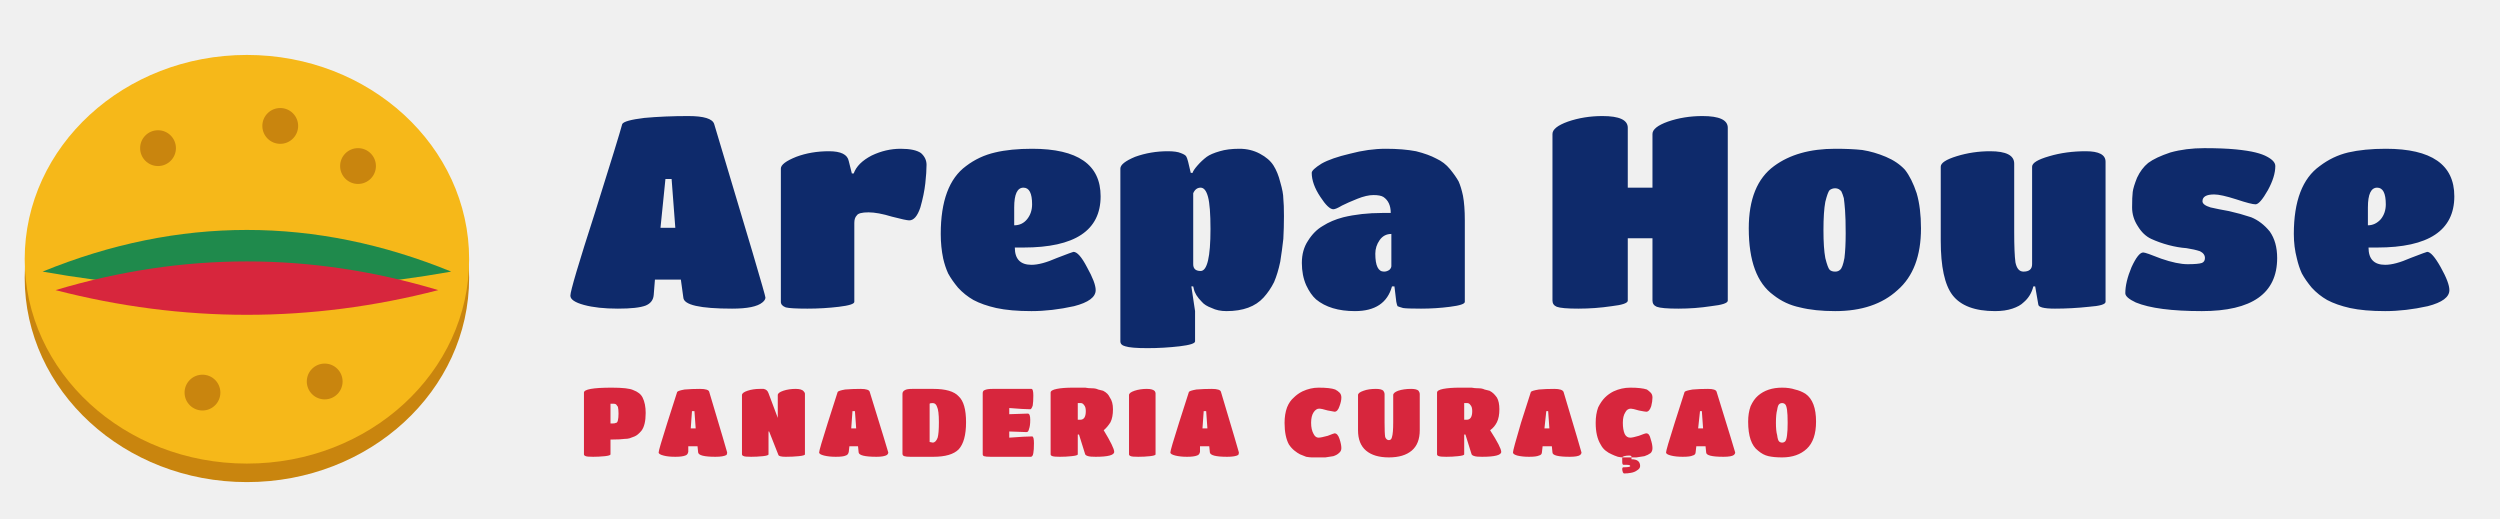
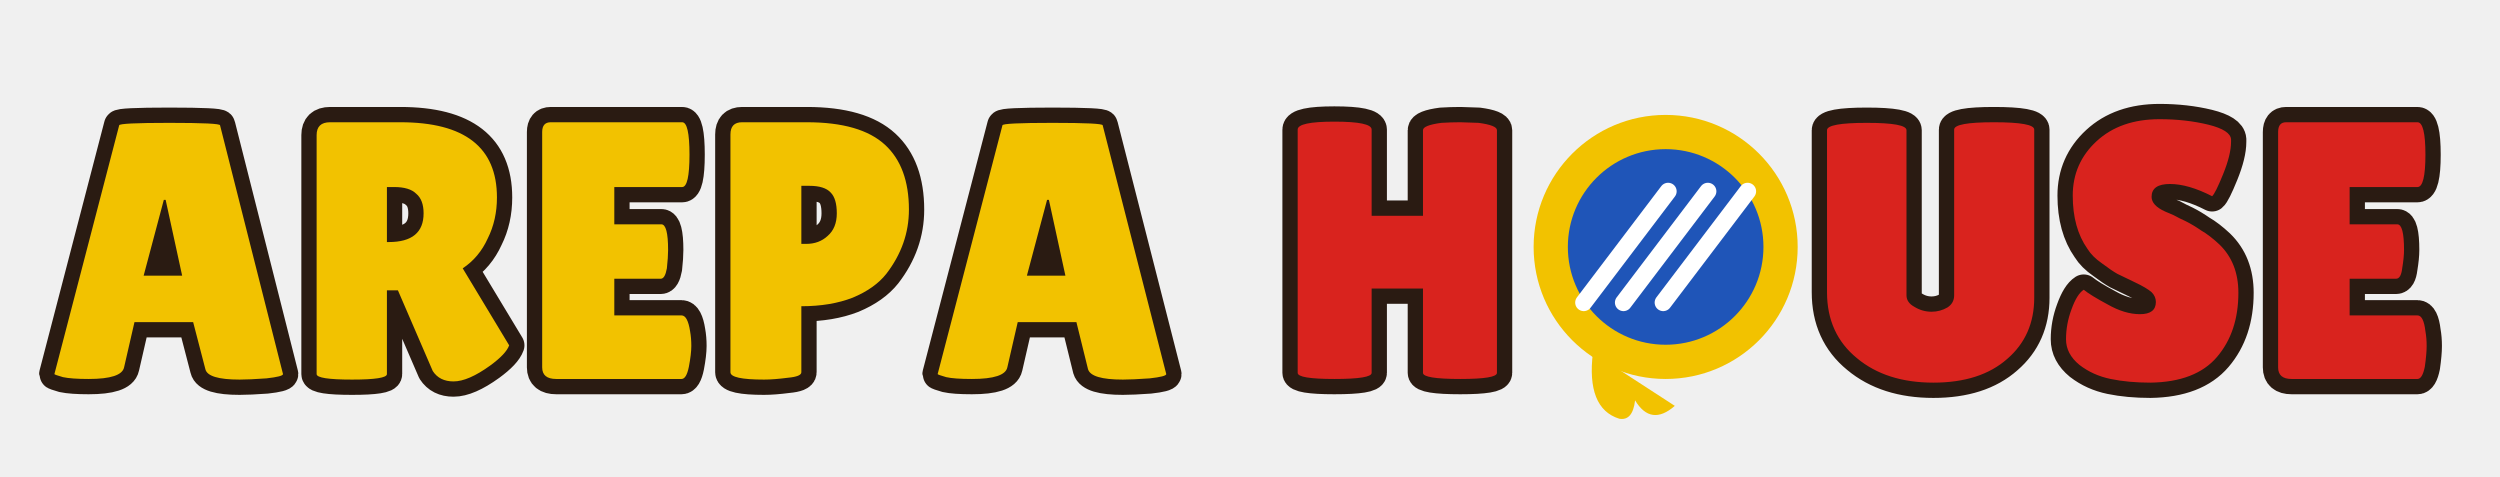
- <svg xmlns="http://www.w3.org/2000/svg" viewBox="0 0 405 84" width="405" height="84" role="img" aria-label="Arepa House, Panaderia Curaçao">
+ <svg xmlns="http://www.w3.org/2000/svg" viewBox="0 0 409 78" width="409" height="78" role="img" aria-label="Arepa House">
+   <path fill="#F2C200" stroke="#2A1B12" stroke-width="5" stroke-linejoin="round" paint-order="stroke" d="M39.2 62.1Q34 62.1 33.6 60.4L31.6 52.7H22L20.3 60.1Q19.9 62 14.5 62Q11.7 62 10.3 61.7Q8.9 61.3 8.9 61.2L19.5 20.5Q19.5 20.1 27.7 20.1Q36 20.1 36 20.5L46.3 61.2Q46.3 61.6 43.6 61.9Q40.8 62.1 39.2 62.1ZM23.5 45.1H29.8L27.1 32.7H26.8ZM63.3 61.2Q63.3 62.1 57.6 62.1Q51.8 62.1 51.8 61.2V22.1Q51.8 20 54 20H65.5Q81.3 20 81.3 32.3Q81.3 36 79.8 39Q78.4 42.1 75.7 43.9L83.3 56.5Q82.8 57.9 80.2 59.8Q76.6 62.4 74.2 62.4Q71.9 62.4 70.8 60.7L65.1 47.5H63.3ZM63.3 30.6V39.6H63.6Q69.3 39.6 69.3 34.9Q69.3 32.7 68.1 31.7Q67 30.6 64.5 30.6ZM108.2 36.7Q109.3 36.7 109.3 40.9Q109.3 42.1 109.1 43.9Q108.8 45.6 108.1 45.6H100.5V51.6H111.5Q112.5 51.6 112.9 54.2Q113.1 55.3 113.1 56.6Q113.1 57.9 112.7 60Q112.3 62 111.5 62H91Q88.7 62 88.7 60.1V21.6Q88.7 20 90.1 20H111.6Q112.8 20 112.8 25.3Q112.8 30.6 111.6 30.6H100.5V36.7ZM125 62.1Q119.5 62.1 119.5 60.9V22Q119.5 20 121.4 20H132Q140.8 20 144.8 23.7Q148.7 27.3 148.7 34.3Q148.7 40 145 44.8Q143.1 47.2 139.5 48.7Q135.9 50.1 131.1 50.1V60.9Q131.1 61.6 128.9 61.8Q126.6 62.1 125 62.1ZM131.1 30.4V39.9H131.9Q134 39.9 135.4 38.6Q136.9 37.3 136.9 34.9Q136.9 32.5 135.9 31.5Q134.9 30.4 132.4 30.4ZM183.7 62.1Q178.5 62.1 178 60.4L176.1 52.7H166.5L164.8 60.1Q164.4 62 159 62Q156.1 62 154.8 61.7Q153.4 61.3 153.4 61.2L164 20.5Q164 20.1 172.2 20.1Q180.4 20.1 180.4 20.5L190.8 61.2Q190.8 61.6 188.1 61.9Q185.3 62.1 183.7 62.1ZM168 45.1H174.3L171.6 32.7H171.3Z" />
+   <path fill="#D9231E" stroke="#2A1B12" stroke-width="5" stroke-linejoin="round" paint-order="stroke" d="M244.9 61Q244.9 62 238.9 62Q232.8 62 232.8 61V47.2H224.4V61Q224.4 62 218.3 62Q212.3 62 212.3 61V21.2Q212.3 19.9 218.3 19.9Q224.4 19.9 224.4 21.2V35.3H232.8V21.3Q232.8 20.5 235.8 20.1Q237.4 20 238.9 20L241.9 20.1Q244.9 20.5 244.9 21.3Z M319.7 21.2Q319.7 20 326.2 20Q332.8 20 332.8 21.2V48.7Q332.8 54.9 328.4 58.7Q324 62.6 316.3 62.6Q308.6 62.6 303.8 58.6Q298.9 54.6 298.9 47.8V21.3Q298.9 20.1 305.4 20.1Q311.9 20.1 311.9 21.3V48.3Q311.9 49.5 313.2 50.2Q314.5 51 316 51Q317.4 51 318.6 50.3Q319.7 49.6 319.7 48.3ZM340.9 47.4Q342 48.3 344.8 49.8Q347.6 51.4 350.1 51.4Q352.7 51.4 352.7 49.4Q352.7 48.5 352 47.8Q351.2 47.1 349.3 46.2Q347.4 45.3 346.4 44.8Q345.5 44.3 343.9 43.1Q342.3 42 341.5 40.7Q339.1 37.3 339.1 32Q339.1 26.7 343 23.1Q346.9 19.5 353.3 19.5Q357.6 19.5 361.3 20.4Q364.9 21.3 365 22.8Q365 23 365 23.2Q365 25.3 363.7 28.5Q362.4 31.7 361.9 32.1Q358 30.1 355 30.1Q352 30.1 352 32.2Q352 33.6 354.2 34.6Q354.7 34.8 355.6 35.2Q356.5 35.7 357.6 36.2Q358.8 36.8 360.1 37.7Q361.5 38.5 363.1 40Q366.2 43 366.2 47.9Q366.2 54.3 362.7 58.4Q359.2 62.5 351.8 62.6Q348.2 62.6 345.3 62Q342.4 61.4 340.2 59.7Q338 57.9 338 55.5Q338 53 338.9 50.6Q339.8 48.1 340.9 47.4ZM392.2 36.7Q393.3 36.7 393.3 40.9Q393.3 42.1 393 43.9Q392.8 45.6 392 45.6H384.4V51.6H395.5Q396.5 51.6 396.8 54.2Q397 55.3 397 56.6Q397 57.9 396.7 60Q396.3 62 395.5 62H374.9Q372.7 62 372.7 60.1V21.6Q372.7 20 374 20H395.5Q396.8 20 396.8 25.3Q396.8 30.6 395.5 30.6H384.4V36.7Z" />
  <g>
-     <ellipse cx="40" cy="45" rx="36" ry="33.1" fill="#C9850E" />
-     <ellipse cx="40" cy="42" rx="36" ry="33.1" fill="#F6B819" />
-     <path d="M6.9 44 Q40 30.5 73.1 44 Q40 49.9 6.9 44Z" fill="#1F8A4C" />
-     <path d="M9.0 47 Q40 37.7 71.0 47 Q40 55.0 9.0 47Z" fill="#D7263D" />
-     <circle cx="25.6" cy="24.0" r="2.9" fill="#C9850E" />
-     <circle cx="45.4" cy="20.4" r="2.9" fill="#C9850E" />
-     <circle cx="58.0" cy="26.9" r="2.9" fill="#C9850E" />
-     <circle cx="32.8" cy="63.6" r="2.9" fill="#C9850E" />
-     <circle cx="52.6" cy="61.8" r="2.9" fill="#C9850E" />
+     <path d="M260.6 57.7 q-1.1 9.1 4.3 10.8 q2.2 0.4 2.6 -3.0 q2.6 4.3 6.5 0.9z" fill="#F2C200" />
+     <circle cx="272.5" cy="40.4" r="21.6" fill="#F2C200" />
+     <circle cx="272.5" cy="40.4" r="16.0" fill="#1F55B8" />
+     <path d="M272.9 31.3 L259.1 49.5" stroke="#fff" stroke-width="2.8" stroke-linecap="round" />
+     <path d="M279.4 31.3 L265.6 49.5" stroke="#fff" stroke-width="2.8" stroke-linecap="round" />
+     <path d="M285.9 31.3 L272.1 49.5" stroke="#fff" stroke-width="2.8" stroke-linecap="round" />
  </g>
-   <path fill="#0E2A6B" d="M92.4 47.9Q92.4 46.8 96.4 34.4Q100.3 22 100.8 20.1Q101.1 19.5 104.4 19.1Q107.7 18.8 111.5 18.8Q115.3 18.8 115.7 20.1Q124 47.7 124 48.2Q124 48.6 123.5 49Q122.3 50 118.6 50Q110.8 50 110.7 48.2L110.3 45.3H106.1L105.9 47.8Q105.8 49 104.6 49.5Q103.3 50 100.1 50Q96.8 50 94.6 49.4Q92.4 48.8 92.4 47.9ZM109.4 36.9 108.8 29H107.8L107 36.9ZM138.4 36.1V48.9Q138.4 49.4 135.9 49.7Q133.4 50 130.8 50Q128.1 50 127.3 49.8Q126.5 49.5 126.5 48.9V27.3Q126.5 26.4 129 25.4Q131.4 24.5 134.3 24.5Q137.2 24.5 137.5 26.1L138 28.1H138.3Q138.9 26.4 141.2 25.2Q143.5 24.1 145.9 24.1Q148.2 24.1 149.2 24.8Q150.1 25.6 150.1 26.7Q150.1 27.9 149.9 29.7Q149.7 31.5 149.1 33.6Q148.4 35.7 147.3 35.7Q146.8 35.7 144.5 35.1Q142.2 34.4 140.7 34.4Q139.1 34.4 138.8 34.9Q138.4 35.3 138.4 36.1ZM164.4 40.1Q164.4 42.9 167.1 42.9Q168.7 42.9 171.2 41.8Q173.8 40.8 173.9 40.8Q174.8 40.8 176.1 43.3Q177.5 45.8 177.5 47Q177.5 48.7 174 49.6Q170.4 50.4 167.1 50.4Q163.7 50.4 161.4 49.9Q159.2 49.4 157.7 48.6Q156.3 47.8 155.2 46.6Q154.2 45.4 153.6 44.3Q153.1 43.2 152.8 41.9Q152.4 40 152.4 37.9Q152.4 29.9 156.5 26.9Q158.6 25.3 161.2 24.7Q163.7 24.1 167.2 24.1Q178.3 24.1 178.3 31.8Q178.3 40.1 165.8 40.1ZM164.3 33.6V36.5Q165.6 36.5 166.4 35.5Q167.2 34.5 167.2 33.1Q167.2 30.4 165.8 30.4Q164.3 30.4 164.3 33.6ZM181.5 55.3V27.3Q181.5 26.4 183.9 25.4Q186.4 24.5 189.2 24.5Q190.6 24.5 191.3 24.8Q192.1 25.1 192.2 25.4Q192.4 25.7 192.9 28H193.2Q193.3 27.6 194 26.8Q194.7 26 195.5 25.4Q196.2 24.9 197.6 24.5Q198.9 24.1 200.8 24.1Q202.6 24.1 204.1 24.9Q205.6 25.7 206.3 26.8Q207 27.9 207.4 29.5Q207.9 31.2 207.9 32.2Q208 33.1 208 35Q208 36.9 207.9 38.7Q207.7 40.5 207.4 42.4Q207 44.3 206.4 45.7Q205.7 47.1 204.7 48.2Q202.7 50.4 198.7 50.4Q197.3 50.4 196.3 49.9Q195.2 49.5 194.7 48.9Q193.6 47.8 193.4 46.8L193.3 46.4H193L193.6 50.4V55.3Q193.6 55.8 191.1 56.1Q188.5 56.4 185.9 56.4Q183.2 56.4 182.3 56.1Q181.5 55.9 181.5 55.3ZM193.3 31.3V42.8Q193.3 43.9 194.5 43.9Q196.1 43.9 196.1 37.1Q196.1 33.4 195.7 31.9Q195.3 30.4 194.5 30.4Q193.7 30.4 193.3 31.3ZM219.5 50.4Q215.5 50.4 213.2 48.5Q212.3 47.7 211.6 46.2Q210.9 44.6 210.9 42.6Q210.9 40.5 211.9 39Q212.9 37.4 214.3 36.6Q215.7 35.7 217.6 35.2Q220.5 34.5 223.9 34.5H225.3Q225.3 32.7 224.1 31.9Q223.6 31.6 222.5 31.6Q221.4 31.6 219.9 32.2Q218.4 32.8 217.4 33.3Q216.4 33.9 216 33.9Q215.2 33.9 213.9 31.9Q212.5 29.8 212.5 28Q212.5 27.5 214.1 26.5Q215.7 25.6 218.7 24.9Q221.7 24.1 224.5 24.1Q227.3 24.1 229.4 24.5Q231.4 25 232.7 25.7Q234 26.3 234.9 27.4Q235.8 28.5 236.3 29.4Q236.7 30.3 237 31.7Q237.3 33.3 237.3 35.7V48.9Q237.3 49.4 234.9 49.7Q232.6 50 230.2 50Q227.9 50 227.3 49.9Q226.6 49.7 226.4 49.6Q226.3 49.4 226.2 48.9L225.9 46.4H225.5Q224.4 50.4 219.5 50.4ZM225.4 43.1V37.9Q224.2 37.9 223.5 38.9Q222.8 39.9 222.8 41.1Q222.8 44 224.2 44Q224.7 44 225.1 43.7Q225.4 43.4 225.4 43.1ZM251.5 48.7V21.7Q251.5 20.6 254 19.7Q256.6 18.8 259.6 18.8Q263.7 18.8 263.7 20.7V30.4H267.7V21.7Q267.7 20.6 270.2 19.7Q272.8 18.8 275.8 18.8Q279.9 18.8 279.9 20.7V48.7Q279.9 49.3 277.2 49.6Q274.6 50 271.9 50Q269.2 50 268.4 49.7Q267.7 49.4 267.7 48.7V38.6H263.7V48.7Q263.7 49.3 261.1 49.6Q258.4 50 255.7 50Q253 50 252.2 49.7Q251.5 49.4 251.5 48.7ZM297.3 50.4Q294 50.4 291.6 49.8Q289.2 49.3 287.3 47.8Q283.3 44.9 283.3 37Q283.3 29.9 287.4 26.9Q291.2 24.1 297.3 24.1Q299.9 24.1 301.7 24.3Q303.6 24.6 305.5 25.4Q307.4 26.2 308.6 27.5Q309.7 28.9 310.5 31.3Q311.2 33.7 311.2 37Q311.2 43.7 307.4 47Q303.7 50.4 297.3 50.4ZM298.3 31Q297.9 30.5 297.3 30.5Q296.8 30.5 296.4 30.8Q296.1 31.1 295.7 32.7Q295.4 34.3 295.4 37.3Q295.4 40.2 295.7 41.8Q296.1 43.4 296.4 43.7Q296.7 44 297.3 44Q297.8 44 298.1 43.7Q298.5 43.4 298.8 41.8Q299 40.2 299 37.8Q299 35.4 298.9 34.1Q298.8 32.8 298.7 32.1Q298.5 31.4 298.3 31ZM323.2 50.4Q318.3 50.4 316.3 47.8Q314.4 45.3 314.4 39V27Q314.4 26.1 317 25.3Q319.6 24.5 322.4 24.5Q326.3 24.5 326.3 26.5V37.6Q326.3 41 326.5 42.5Q326.8 44 327.8 44Q329.2 44 329.2 42.8V27Q329.2 26.1 332 25.3Q334.7 24.5 337.9 24.5Q341.1 24.5 341.1 26.2V48.9Q341.1 49.5 338.4 49.7Q335.6 50 332.9 50Q330.2 50 330.2 49.3L329.7 46.4H329.4Q329 48 327.8 49Q327.2 49.6 326 50Q324.8 50.4 323.2 50.4ZM356.7 50.4Q349.4 50.4 346 49Q344.3 48.2 344.3 47.5Q344.3 45.7 345.3 43.3Q346.4 40.9 347.2 40.9Q347.6 40.9 350.1 41.9Q352.7 42.8 354.4 42.8Q356.1 42.8 356.7 42.6Q357.2 42.4 357.2 41.8Q357.2 41.1 356.4 40.7Q355.5 40.4 354.2 40.2Q352.8 40.1 351.3 39.7Q349.8 39.3 348.5 38.7Q347.2 38.1 346.3 36.6Q345.4 35.2 345.4 33.6Q345.4 31.9 345.5 31.1Q345.6 30.3 346.2 28.8Q346.9 27.3 348 26.4Q349.2 25.5 351.6 24.7Q354.1 24 357.1 24Q360.1 24 362.2 24.2Q364.2 24.4 365.4 24.7Q366.6 25 367.3 25.4Q368.6 26.1 368.6 26.9Q368.6 28.6 367.4 30.8Q366.1 33.1 365.4 33.1Q364.7 33.1 362.3 32.3Q359.8 31.5 358.7 31.5Q356.8 31.5 356.8 32.6Q356.8 33.2 358.1 33.6Q359.4 33.9 361.1 34.2Q362.9 34.6 364.7 35.2Q366.4 35.9 367.7 37.5Q368.9 39.2 368.9 41.8Q368.9 50.4 356.7 50.4ZM383.7 40.1Q383.7 42.9 386.4 42.9Q388 42.9 390.5 41.8Q393.1 40.8 393.2 40.8Q394 40.8 395.4 43.3Q396.8 45.8 396.8 47Q396.8 48.7 393.3 49.6Q389.7 50.4 386.4 50.4Q383 50.4 380.7 49.9Q378.5 49.4 377 48.6Q375.6 47.8 374.5 46.6Q373.5 45.4 372.9 44.3Q372.4 43.2 372.1 41.9Q371.6 40 371.6 37.9Q371.6 29.9 375.8 26.9Q377.9 25.3 380.4 24.7Q383 24.1 386.5 24.1Q397.6 24.1 397.6 31.8Q397.6 40.1 385.1 40.1ZM383.6 33.6V36.5Q384.8 36.5 385.7 35.5Q386.5 34.5 386.5 33.1Q386.5 30.4 385.1 30.4Q383.6 30.4 383.6 33.6Z" />
-   <path fill="#D7263D" d="M98.9 73.6Q98.9 73.8 98 73.9Q97 74 96.1 74Q95.1 74 94.9 73.9Q94.6 73.8 94.6 73.6V63.6Q94.6 62.8 99.1 62.8Q101.8 62.8 102.6 63.2Q103.7 63.6 104.1 64.4Q104.6 65.4 104.6 66.9Q104.6 68.9 103.9 69.8Q103.3 70.5 102.8 70.7Q102.3 70.9 102 71Q101.7 71.1 101.2 71.1Q100.5 71.2 99.3 71.2L98.9 71.2ZM98.9 68.6H99.3Q99.6 68.6 99.8 68.5Q100 68.5 100.1 68.1Q100.2 67.7 100.2 67Q100.2 66.3 100.1 65.9Q99.9 65.6 99.8 65.5Q99.6 65.4 99.4 65.4H98.9ZM106.7 73.3Q106.7 72.9 108.1 68.5Q109.5 64.1 109.7 63.5Q109.8 63.3 110.9 63.1Q112.1 63 113.4 63Q114.8 63 114.9 63.5Q117.8 73.2 117.8 73.3Q117.8 73.5 117.7 73.7Q117.2 74 115.9 74Q113.2 74 113.1 73.3L113 72.3H111.5L111.5 73.2Q111.4 73.7 111 73.8Q110.5 74 109.4 74Q108.2 74 107.5 73.8Q106.7 73.6 106.7 73.3ZM112.7 69.4 112.5 66.6H112.1L111.9 69.4ZM120.2 73.6V64Q120.2 63.6 121.1 63.3Q122 63 123.1 63Q123.5 63 123.7 63Q124.3 63.1 124.5 63.7L126 67.7H126V64Q126 63.6 126.9 63.3Q127.8 63 128.9 63Q129.9 63 130.2 63.4Q130.4 63.6 130.4 63.8V73.6Q130.4 73.8 129.4 73.9Q128.4 74 127.3 74Q126.2 74 126.1 73.7L124.6 69.9H124.5V73.6Q124.5 73.8 123.6 73.9Q122.6 74 121.7 74Q120.7 74 120.5 73.9Q120.2 73.8 120.2 73.6ZM132.7 73.3Q132.7 72.9 134.1 68.5Q135.5 64.1 135.7 63.5Q135.8 63.3 136.9 63.1Q138.1 63 139.4 63Q140.8 63 140.9 63.5Q143.9 73.2 143.9 73.3Q143.9 73.5 143.7 73.7Q143.2 74 142 74Q139.2 74 139.1 73.3L139 72.3H137.6L137.5 73.2Q137.4 73.7 137 73.8Q136.6 74 135.4 74Q134.3 74 133.5 73.8Q132.7 73.6 132.7 73.3ZM138.7 69.4 138.5 66.6H138.1L137.9 69.4ZM151.2 74H147.5Q146.8 74 146.5 73.9Q146.2 73.8 146.2 73.5V63.8Q146.2 63.4 146.6 63.2Q146.9 63 147.8 63H151.2Q154.2 63 155.3 64.2Q156.5 65.3 156.5 68.4Q156.5 71.5 155.3 72.8Q154.1 74 151.2 74ZM151.1 65.3Q150.7 65.3 150.6 65.4V71.6L151.1 71.7Q151.6 71.7 151.9 70.9Q152.1 70.2 152.1 68.4Q152.1 66.5 151.8 65.9Q151.6 65.3 151.1 65.3ZM167 74H160.5Q159.7 74 159.4 73.9Q159.2 73.8 159.2 73.6V63.7Q159.2 63.3 159.5 63.2Q159.9 63 160.8 63H167.1Q167.4 63 167.4 64.1Q167.4 65.1 167.3 65.7Q167.1 66.3 166.9 66.3Q165.9 66.3 163.5 66.1V67.1Q165.8 67 166.5 67Q166.9 67 166.9 68Q166.9 69 166.7 69.5Q166.6 70 166.3 70L163.5 69.9V70.9Q166.2 70.7 167.2 70.7Q167.5 70.7 167.5 71.8Q167.5 72.9 167.4 73.4Q167.3 74 167 74ZM174.6 73.6Q174.6 73.8 173.6 73.9Q172.7 74 171.7 74Q170.8 74 170.5 73.9Q170.2 73.8 170.2 73.6V63.6Q170.2 63.2 171.2 63Q172.2 62.8 173.8 62.8Q175.3 62.8 175.8 62.8Q176.3 62.9 176.9 62.9Q177.5 62.9 177.9 63.1Q178.2 63.2 178.7 63.3Q179.1 63.5 179.4 63.8Q179.6 64 179.8 64.4Q180.3 65.1 180.3 66.3Q180.3 67.6 179.9 68.4Q179.4 69.2 178.8 69.7Q180.5 72.5 180.5 73.2Q180.5 74 177.5 74Q176.6 74 176.3 73.9Q175.9 73.8 175.8 73.6L174.8 70.4L174.6 70.4ZM174.6 68H175Q175.9 68 175.9 66.6Q175.9 65.9 175.6 65.6Q175.4 65.3 175.1 65.3H174.6ZM182.9 73.6V64Q182.9 63.6 183.8 63.3Q184.7 63 185.8 63Q186.8 63 187.1 63.4Q187.2 63.6 187.2 63.7V73.6Q187.2 73.8 186.3 73.9Q185.4 74 184.4 74Q183.4 74 183.2 73.9Q182.9 73.8 182.9 73.6ZM189.6 73.3Q189.6 72.9 191 68.5Q192.4 64.1 192.6 63.5Q192.7 63.3 193.8 63.1Q195 63 196.3 63Q197.7 63 197.8 63.5Q200.7 73.2 200.7 73.3Q200.7 73.5 200.6 73.7Q200.1 74 198.8 74Q196.1 74 196 73.3L195.9 72.3H194.4L194.4 73.2Q194.3 73.7 193.9 73.8Q193.4 74 192.3 74Q191.2 74 190.4 73.8Q189.6 73.6 189.6 73.3ZM195.6 69.4 195.4 66.6H195L194.8 69.4ZM208.8 72Q208.1 70.7 208.1 68.5Q208.1 67.1 208.5 66Q208.9 65 209.6 64.4Q210.2 63.8 211 63.4Q212.3 62.8 213.6 62.8Q215.5 62.8 216.3 63.1Q216.7 63.3 217 63.6Q217.3 63.9 217.3 64.4Q217.3 65 217 65.8Q216.7 66.7 216.2 66.7Q216.1 66.7 215.1 66.5Q214.1 66.2 213.7 66.2Q213.2 66.2 212.8 66.8Q212.4 67.4 212.4 68.5Q212.4 69.6 212.8 70.3Q213.1 70.9 213.6 70.9Q214 70.9 215.1 70.6Q216.1 70.2 216.2 70.2Q216.7 70.2 217 71.1Q217.3 72 217.3 72.6Q217.3 73.1 216.9 73.4Q216.6 73.7 216 73.9Q215.4 74 214.7 74.1Q214.1 74.1 213.5 74.1Q212.8 74.1 212.5 74.1Q212.2 74.1 211.6 74Q211.1 73.8 210.6 73.6Q210.2 73.4 209.7 73Q209.2 72.6 208.8 72ZM220 69.7V64Q220 63.6 220.9 63.3Q221.7 63 222.9 63Q223.8 63 224.1 63.3Q224.3 63.6 224.3 63.8V68.4Q224.3 70.2 224.4 70.8Q224.6 71.3 225 71.3Q225.4 71.3 225.5 70.8Q225.7 70.2 225.7 68.4V64Q225.7 63.6 226.5 63.3Q227.4 63 228.6 63Q229.5 63 229.8 63.3Q230 63.6 230 63.8V69.7Q230 71.9 228.7 73Q227.4 74.1 225 74.1Q222.6 74.1 221.3 73Q220 71.9 220 69.7ZM237.2 73.6Q237.2 73.8 236.2 73.9Q235.3 74 234.3 74Q233.4 74 233.1 73.9Q232.8 73.8 232.8 73.6V63.6Q232.8 63.2 233.8 63Q234.9 62.8 236.4 62.8Q238 62.8 238.4 62.8Q238.9 62.9 239.5 62.9Q240.1 62.9 240.5 63.1Q240.8 63.2 241.3 63.3Q241.7 63.5 242 63.8Q242.2 64 242.5 64.4Q242.9 65.1 242.9 66.3Q242.9 67.6 242.5 68.4Q242.1 69.2 241.4 69.7Q243.2 72.5 243.2 73.2Q243.2 74 240.1 74Q239.2 74 238.9 73.9Q238.5 73.8 238.4 73.6L237.4 70.4L237.2 70.4ZM237.2 68H237.6Q238.5 68 238.5 66.6Q238.5 65.9 238.2 65.6Q238 65.3 237.7 65.3H237.2ZM245.1 73.3Q245.1 72.9 246.4 68.5Q247.8 64.1 248 63.5Q248.1 63.3 249.3 63.1Q250.4 63 251.8 63Q253.1 63 253.3 63.5Q256.2 73.2 256.2 73.3Q256.2 73.5 256 73.7Q255.6 74 254.3 74Q251.5 74 251.5 73.3L251.4 72.3H249.9L249.8 73.2Q249.8 73.7 249.3 73.8Q248.9 74 247.7 74Q246.6 74 245.8 73.8Q245.1 73.6 245.1 73.3ZM251 69.4 250.8 66.6H250.5L250.2 69.4ZM266.7 70.2Q266.5 70.2 265.5 70.6Q264.5 70.9 264.1 70.9Q263.5 70.9 263.2 70.3Q262.9 69.6 262.9 68.5Q262.9 67.4 263.3 66.8Q263.6 66.2 264.2 66.2Q264.5 66.2 265.5 66.5Q266.5 66.7 266.7 66.7Q267.2 66.7 267.5 65.8Q267.7 65 267.7 64.4Q267.7 63.9 267.4 63.6Q267.1 63.3 266.8 63.1Q265.9 62.8 264.1 62.8Q262.7 62.8 261.4 63.4Q260.6 63.8 260 64.4Q259.4 65 258.9 66Q258.5 67.1 258.5 68.5Q258.5 70.7 259.3 72Q259.6 72.6 260.1 73Q260.6 73.4 261.1 73.6Q261.5 73.8 262.1 74Q262.6 74.1 262.9 74.1Q263.3 74.1 263.9 74.1Q264.5 74.1 265.1 74.1Q265.8 74 266.4 73.9Q267 73.7 267.4 73.4Q267.7 73.1 267.7 72.6Q267.7 72 267.4 71.1Q267.2 70.2 266.7 70.2ZM263.5 75.3 263 75.3Q262.8 75.3 262.8 74.8V74.1Q262.8 74 263.1 73.9Q263.5 73.8 263.9 73.8Q264.3 73.8 264.3 74V74.4Q265.7 74.4 265.7 75.5Q265.7 75.9 265.2 76.2Q264.8 76.5 264.2 76.6Q263.7 76.7 263.1 76.7Q263 76.7 262.9 76.5Q262.8 76.2 262.8 76Q262.8 75.7 263 75.7Q264.1 75.7 264.1 75.5Q264.1 75.3 263.5 75.3ZM269.9 73.3Q269.9 72.9 271.3 68.5Q272.7 64.1 272.9 63.5Q273 63.3 274.2 63.1Q275.3 63 276.7 63Q278 63 278.1 63.5Q281.1 73.2 281.1 73.3Q281.1 73.5 280.9 73.7Q280.5 74 279.2 74Q276.4 74 276.4 73.3L276.3 72.3H274.8L274.7 73.2Q274.7 73.7 274.2 73.8Q273.8 74 272.6 74Q271.5 74 270.7 73.8Q269.9 73.6 269.9 73.3ZM275.9 69.4 275.7 66.6H275.4L275.1 69.4ZM288.7 74.1Q287.4 74.1 286.5 73.9Q285.6 73.7 284.8 73Q283.2 71.8 283.2 68.3Q283.2 66.9 283.6 65.8Q284.1 64.7 284.8 64.1Q286.3 62.8 288.7 62.8Q289.9 62.8 290.8 63.1Q291.7 63.3 292.5 63.8Q294.2 65 294.2 68.3Q294.2 71.3 292.7 72.7Q291.2 74.1 288.7 74.1ZM288.2 71.5Q288.4 71.7 288.7 71.7Q289 71.7 289.2 71.5Q289.4 71.3 289.5 70.5Q289.6 69.8 289.6 68.5Q289.6 67.1 289.5 66.4Q289.4 65.7 289.2 65.5Q289 65.3 288.7 65.3Q288.4 65.3 288.2 65.5Q288 65.7 287.9 66.4Q287.7 67.1 287.7 68.5Q287.7 69.8 287.9 70.5Q288 71.3 288.2 71.5Z" />
</svg>
